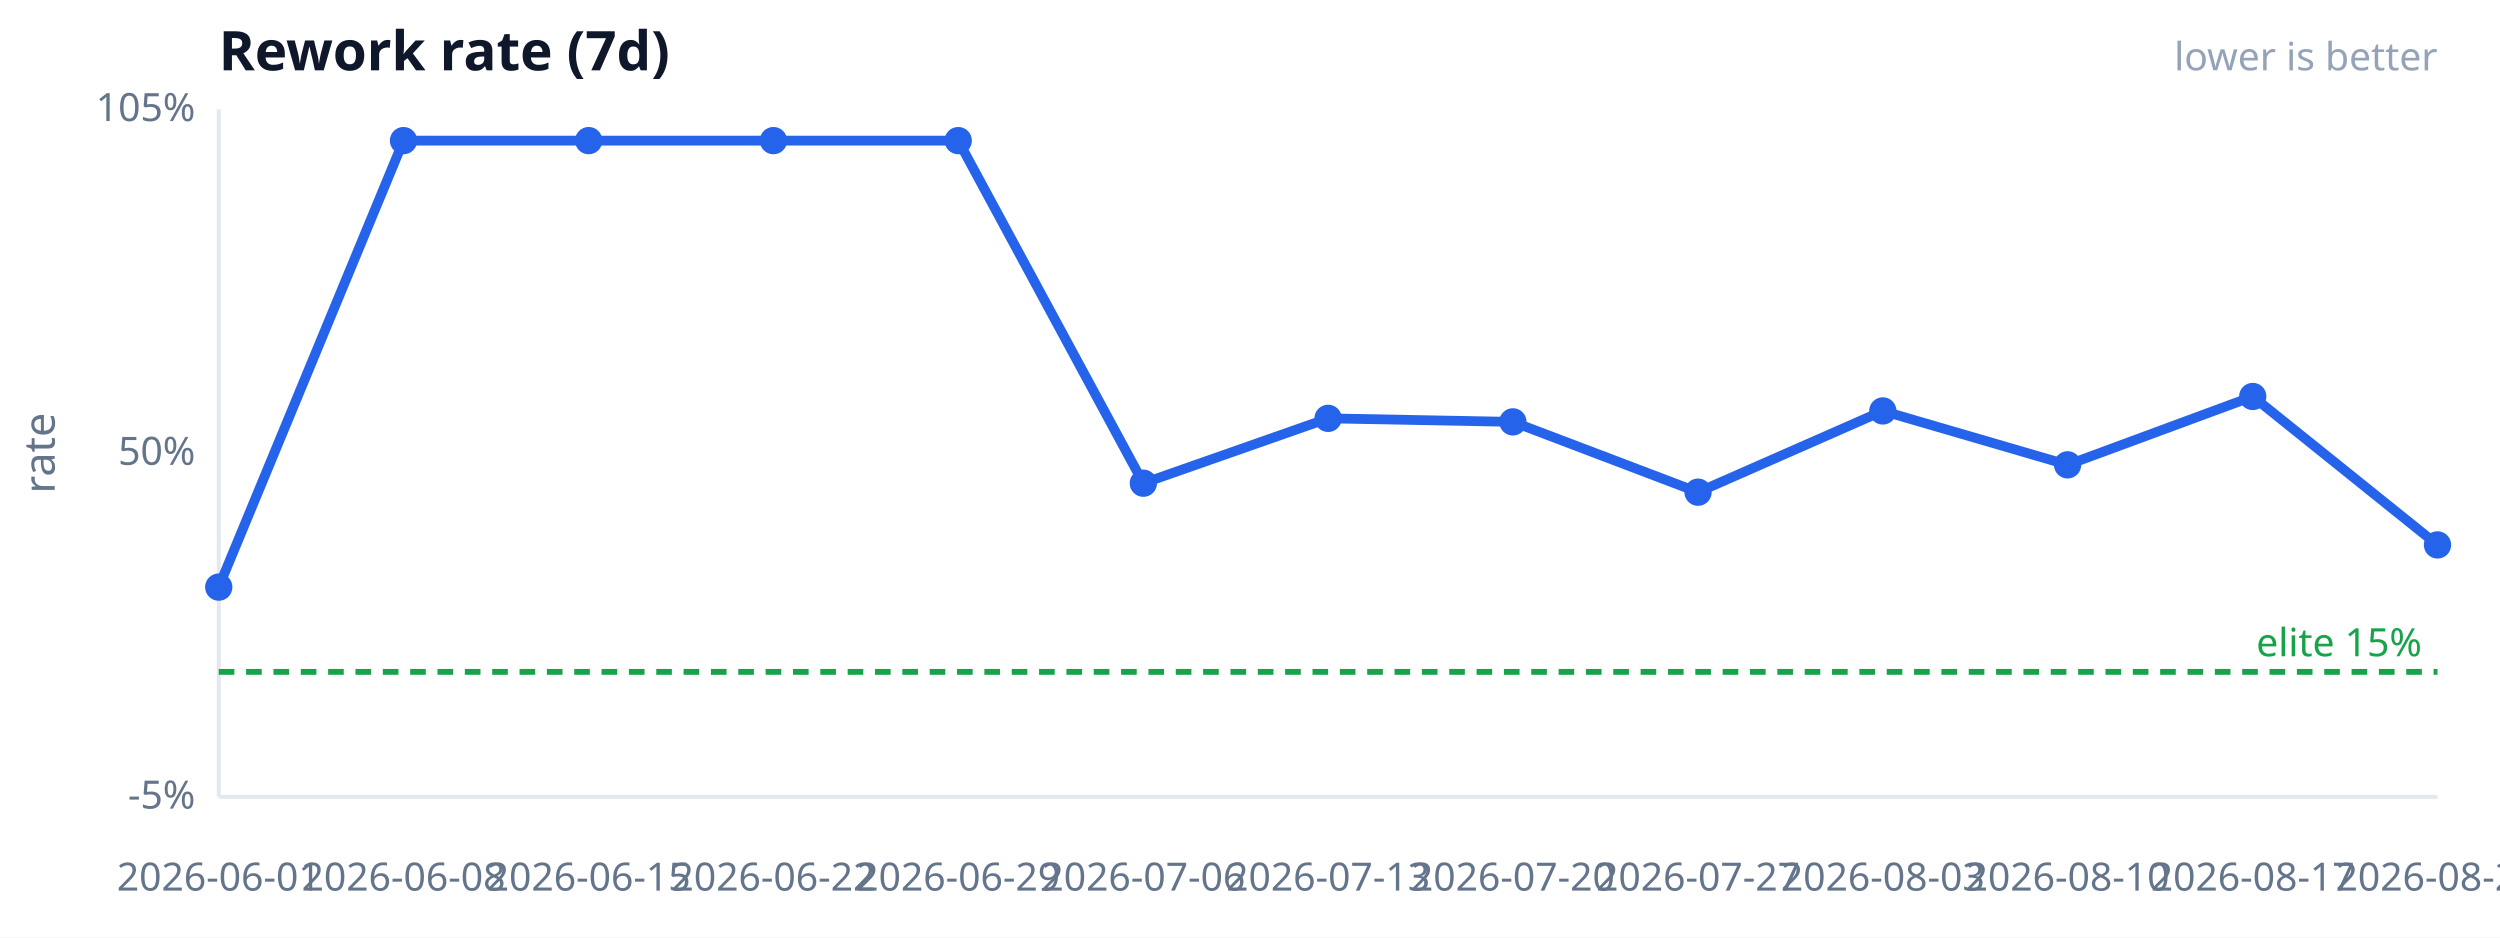
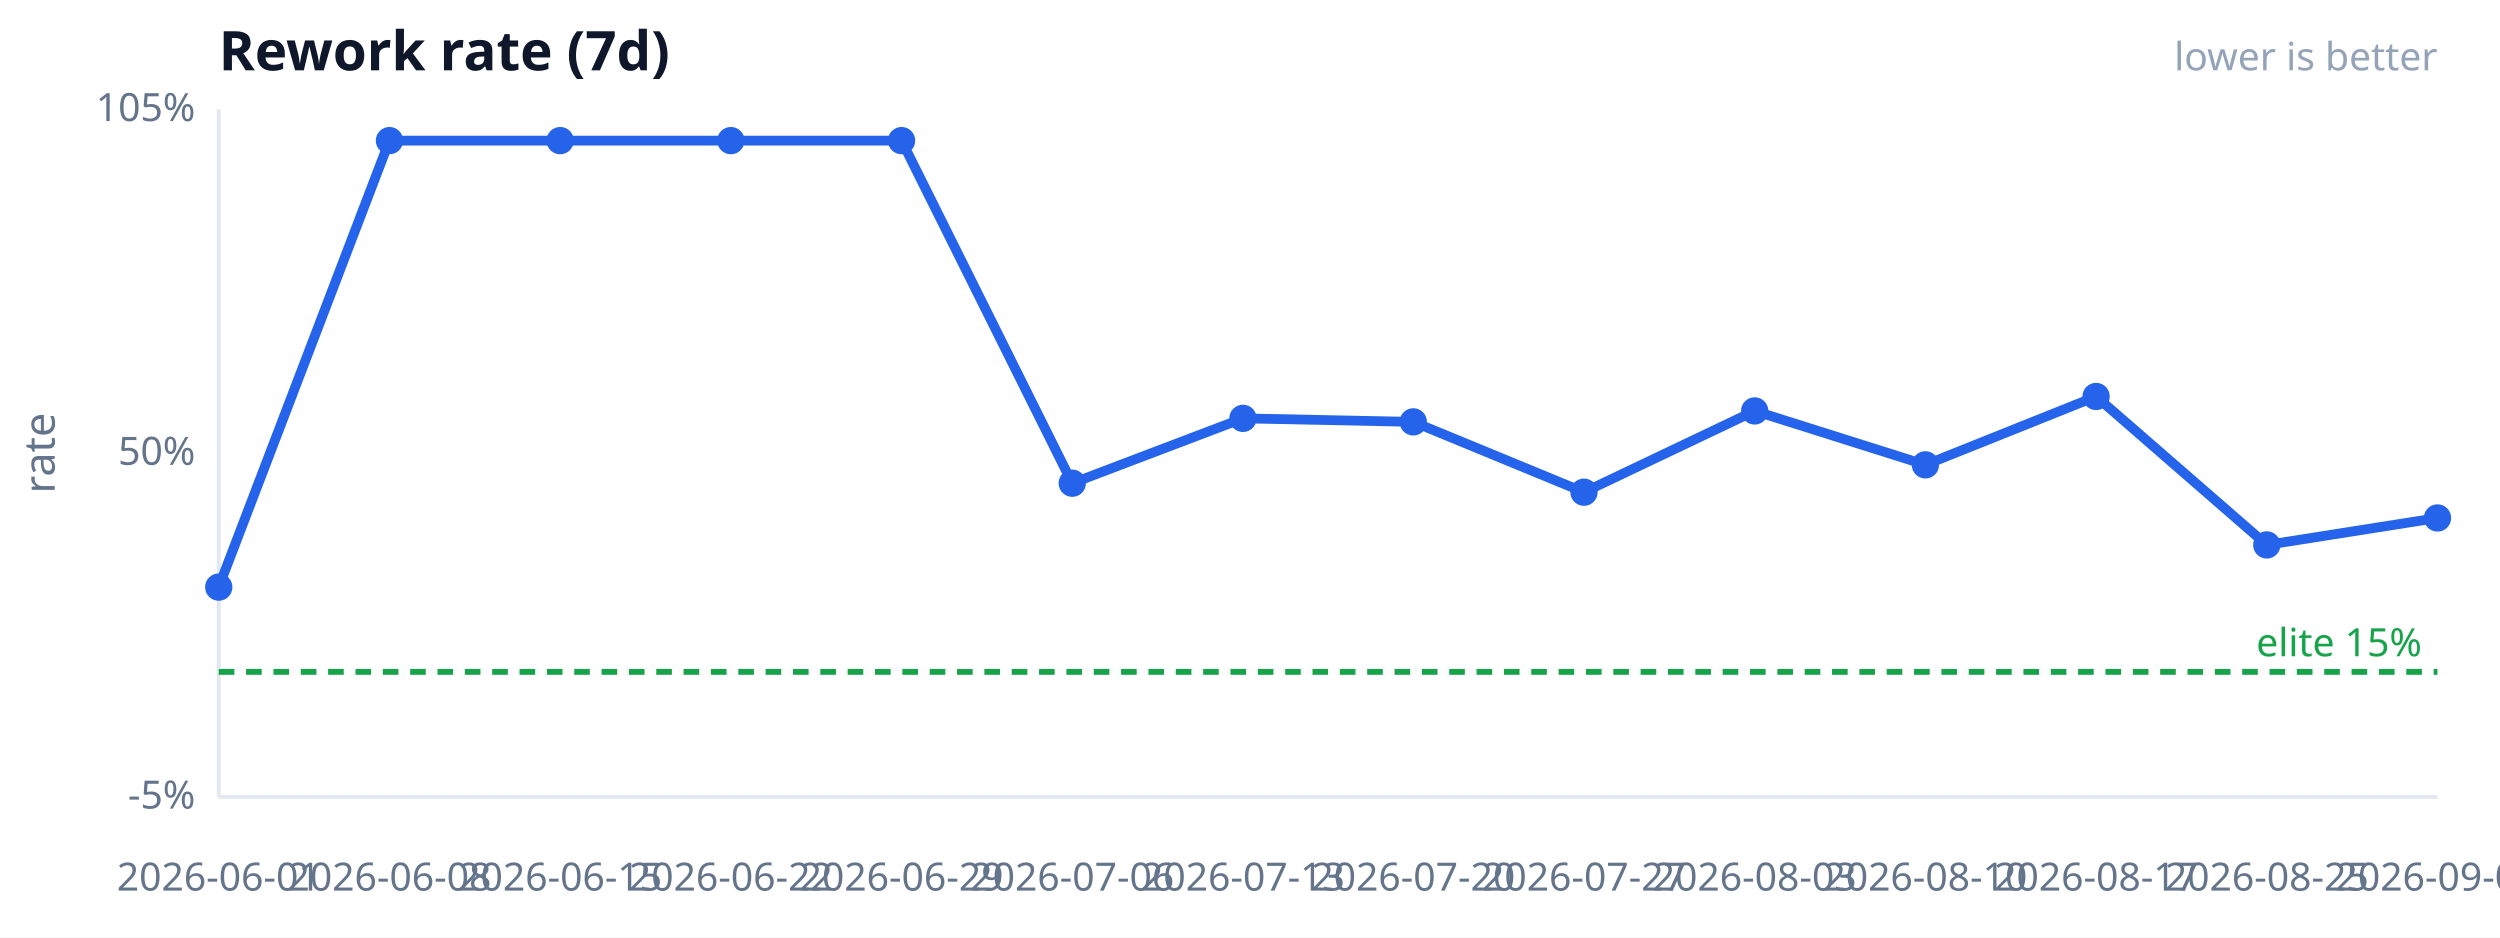
<svg xmlns="http://www.w3.org/2000/svg" width="640" height="240" viewBox="0 0 640 240">
  <rect width="100%" height="100%" fill="#ffffff" />
  <text x="56" y="18" font-family="system-ui,sans-serif" font-size="14" font-weight="600" fill="#0f172a">Rework rate (7d)</text>
  <text x="624" y="18" text-anchor="end" font-family="system-ui,sans-serif" font-size="10" fill="#94a3b8">lower is better</text>
  <line x1="56" y1="28" x2="56" y2="204" stroke="#e2e8f0" />
  <line x1="56" y1="204" x2="624" y2="204" stroke="#e2e8f0" />
  <text x="50" y="207.0" text-anchor="end" font-family="system-ui,sans-serif" font-size="10" fill="#64748b">-5%</text>
  <text x="50" y="119.0" text-anchor="end" font-family="system-ui,sans-serif" font-size="10" fill="#64748b">50%</text>
  <text x="50" y="31.0" text-anchor="end" font-family="system-ui,sans-serif" font-size="10" fill="#64748b">105%</text>
  <text x="14" y="116.0" transform="rotate(-90 14 116.0)" text-anchor="middle" font-family="system-ui,sans-serif" font-size="11" fill="#64748b">rate</text>
  <line x1="56" y1="172.0" x2="624" y2="172.0" stroke="#16a34a" stroke-dasharray="4 3" stroke-width="1.5" />
  <text x="620" y="168.0" text-anchor="end" font-family="system-ui,sans-serif" font-size="10" fill="#16a34a">elite 15%</text>
-   <polyline fill="none" stroke="#2563eb" stroke-width="2.5" points="56.0,150.3 103.3,36.0 150.7,36.0 198.0,36.0 245.3,36.0 292.7,123.7 340.0,107.1 387.3,108.0 434.7,126.0 482.0,105.2 529.3,119.0 576.7,101.5 624.0,139.5" />
+   <polyline fill="none" stroke="#2563eb" stroke-width="2.5" points="56.0,150.3 99.7,36.0 143.4,36.0 187.1,36.0 230.8,36.0 274.5,123.7 318.2,107.1 361.8,108.0 405.5,126.0 449.2,105.2 492.9,119.0 536.6,101.5 580.3,139.5 624.0,132.6" />
  <circle cx="56.0" cy="150.3" r="3.5" fill="#2563eb" />
-   <circle cx="103.3" cy="36.0" r="3.5" fill="#2563eb" />
-   <circle cx="150.7" cy="36.0" r="3.5" fill="#2563eb" />
-   <circle cx="198.0" cy="36.0" r="3.5" fill="#2563eb" />
-   <circle cx="245.3" cy="36.0" r="3.5" fill="#2563eb" />
-   <circle cx="292.7" cy="123.7" r="3.5" fill="#2563eb" />
-   <circle cx="340.0" cy="107.1" r="3.5" fill="#2563eb" />
-   <circle cx="387.3" cy="108.0" r="3.5" fill="#2563eb" />
-   <circle cx="434.7" cy="126.0" r="3.5" fill="#2563eb" />
-   <circle cx="482.0" cy="105.2" r="3.5" fill="#2563eb" />
-   <circle cx="529.3" cy="119.0" r="3.5" fill="#2563eb" />
-   <circle cx="576.7" cy="101.5" r="3.5" fill="#2563eb" />
-   <circle cx="624.0" cy="139.5" r="3.5" fill="#2563eb" />
+   <circle cx="99.7" cy="36.0" r="3.5" fill="#2563eb" />
+   <circle cx="143.4" cy="36.0" r="3.5" fill="#2563eb" />
+   <circle cx="187.1" cy="36.0" r="3.5" fill="#2563eb" />
+   <circle cx="230.8" cy="36.0" r="3.5" fill="#2563eb" />
+   <circle cx="274.5" cy="123.7" r="3.5" fill="#2563eb" />
+   <circle cx="318.2" cy="107.1" r="3.5" fill="#2563eb" />
+   <circle cx="361.8" cy="108.0" r="3.5" fill="#2563eb" />
+   <circle cx="405.5" cy="126.0" r="3.5" fill="#2563eb" />
+   <circle cx="449.2" cy="105.2" r="3.5" fill="#2563eb" />
+   <circle cx="492.9" cy="119.0" r="3.5" fill="#2563eb" />
+   <circle cx="536.6" cy="101.5" r="3.5" fill="#2563eb" />
+   <circle cx="580.3" cy="139.5" r="3.5" fill="#2563eb" />
+   <circle cx="624.0" cy="132.6" r="3.5" fill="#2563eb" />
  <text x="56.0" y="228" text-anchor="middle" font-family="system-ui,sans-serif" font-size="10" fill="#64748b">2026-06-01</text>
-   <text x="103.3" y="228" text-anchor="middle" font-family="system-ui,sans-serif" font-size="10" fill="#64748b">2026-06-08</text>
-   <text x="150.7" y="228" text-anchor="middle" font-family="system-ui,sans-serif" font-size="10" fill="#64748b">2026-06-15</text>
-   <text x="198.0" y="228" text-anchor="middle" font-family="system-ui,sans-serif" font-size="10" fill="#64748b">2026-06-22</text>
-   <text x="245.3" y="228" text-anchor="middle" font-family="system-ui,sans-serif" font-size="10" fill="#64748b">2026-06-29</text>
-   <text x="292.7" y="228" text-anchor="middle" font-family="system-ui,sans-serif" font-size="10" fill="#64748b">2026-07-06</text>
-   <text x="340.0" y="228" text-anchor="middle" font-family="system-ui,sans-serif" font-size="10" fill="#64748b">2026-07-13</text>
-   <text x="387.3" y="228" text-anchor="middle" font-family="system-ui,sans-serif" font-size="10" fill="#64748b">2026-07-20</text>
-   <text x="434.7" y="228" text-anchor="middle" font-family="system-ui,sans-serif" font-size="10" fill="#64748b">2026-07-27</text>
-   <text x="482.0" y="228" text-anchor="middle" font-family="system-ui,sans-serif" font-size="10" fill="#64748b">2026-08-03</text>
-   <text x="529.3" y="228" text-anchor="middle" font-family="system-ui,sans-serif" font-size="10" fill="#64748b">2026-08-10</text>
-   <text x="576.7" y="228" text-anchor="middle" font-family="system-ui,sans-serif" font-size="10" fill="#64748b">2026-08-17</text>
-   <text x="624.0" y="228" text-anchor="middle" font-family="system-ui,sans-serif" font-size="10" fill="#64748b">2026-08-25</text>
+   <text x="99.7" y="228" text-anchor="middle" font-family="system-ui,sans-serif" font-size="10" fill="#64748b">2026-06-08</text>
+   <text x="143.4" y="228" text-anchor="middle" font-family="system-ui,sans-serif" font-size="10" fill="#64748b">2026-06-15</text>
+   <text x="187.1" y="228" text-anchor="middle" font-family="system-ui,sans-serif" font-size="10" fill="#64748b">2026-06-22</text>
+   <text x="230.8" y="228" text-anchor="middle" font-family="system-ui,sans-serif" font-size="10" fill="#64748b">2026-06-29</text>
+   <text x="274.5" y="228" text-anchor="middle" font-family="system-ui,sans-serif" font-size="10" fill="#64748b">2026-07-06</text>
+   <text x="318.2" y="228" text-anchor="middle" font-family="system-ui,sans-serif" font-size="10" fill="#64748b">2026-07-13</text>
+   <text x="361.8" y="228" text-anchor="middle" font-family="system-ui,sans-serif" font-size="10" fill="#64748b">2026-07-20</text>
+   <text x="405.5" y="228" text-anchor="middle" font-family="system-ui,sans-serif" font-size="10" fill="#64748b">2026-07-27</text>
+   <text x="449.2" y="228" text-anchor="middle" font-family="system-ui,sans-serif" font-size="10" fill="#64748b">2026-08-03</text>
+   <text x="492.9" y="228" text-anchor="middle" font-family="system-ui,sans-serif" font-size="10" fill="#64748b">2026-08-10</text>
+   <text x="536.6" y="228" text-anchor="middle" font-family="system-ui,sans-serif" font-size="10" fill="#64748b">2026-08-17</text>
+   <text x="580.3" y="228" text-anchor="middle" font-family="system-ui,sans-serif" font-size="10" fill="#64748b">2026-08-25</text>
+   <text x="624.0" y="228" text-anchor="middle" font-family="system-ui,sans-serif" font-size="10" fill="#64748b">2026-09-01</text>
</svg>
